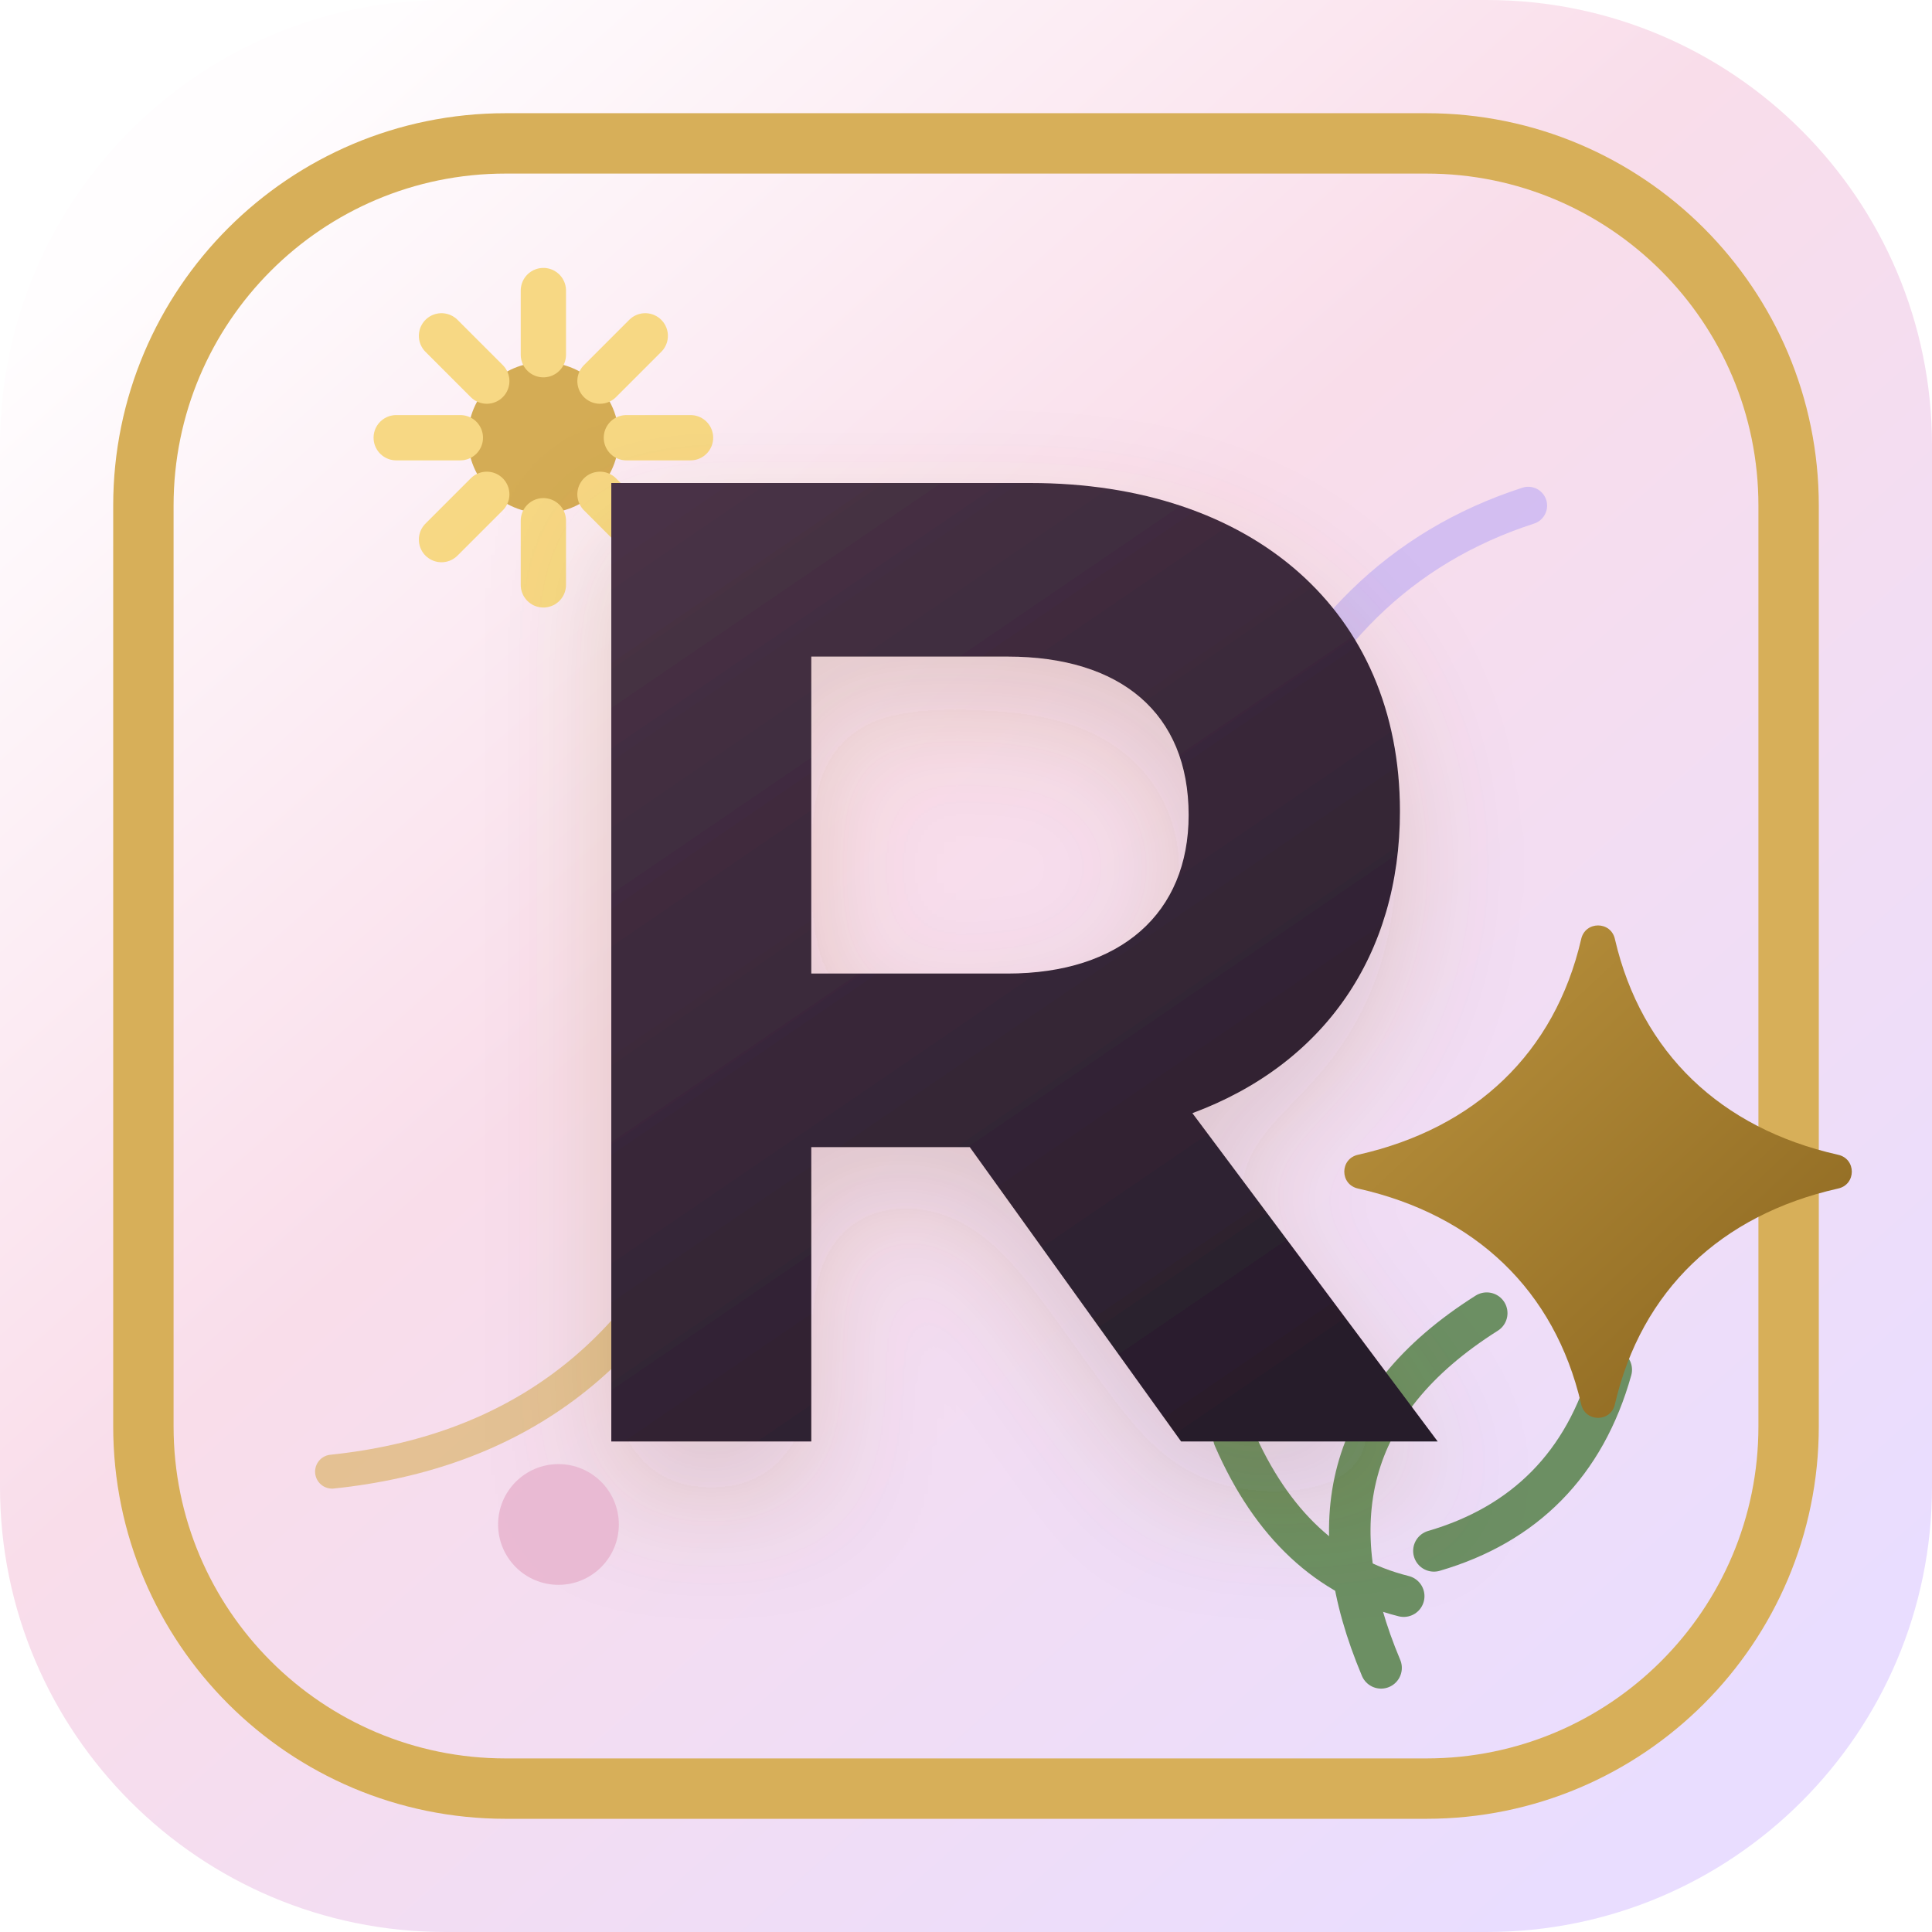
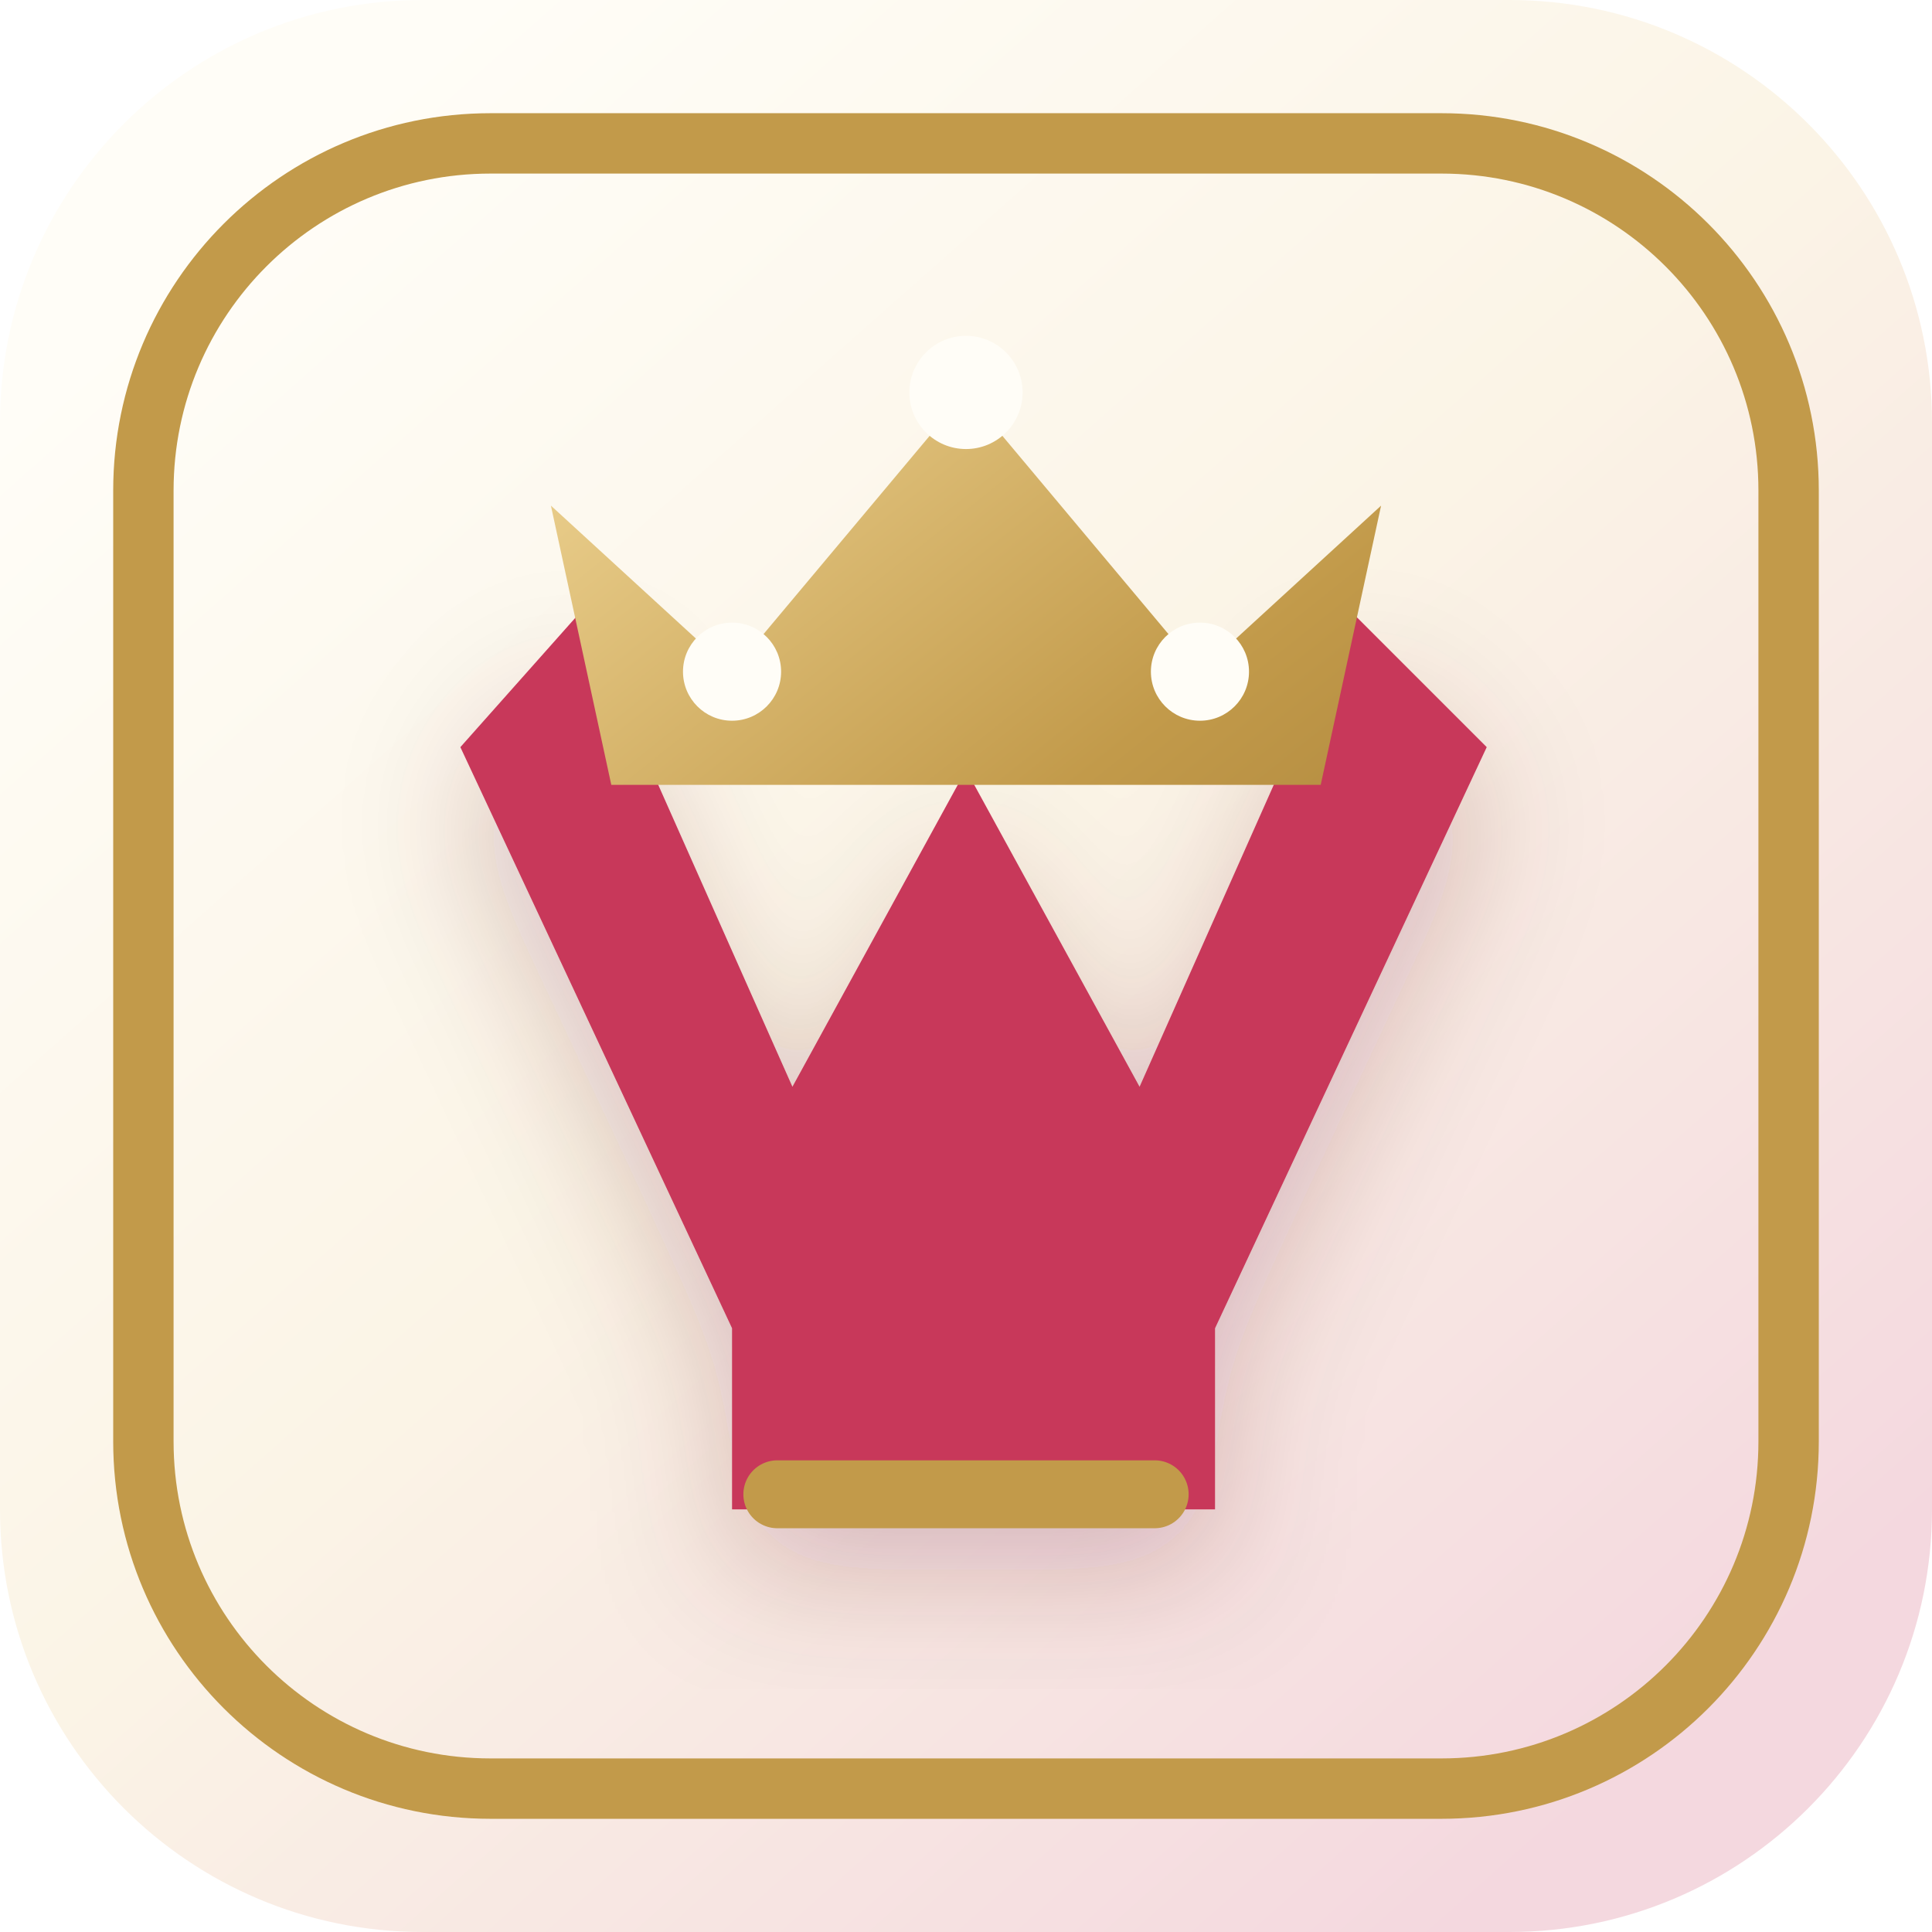
- <svg xmlns="http://www.w3.org/2000/svg" viewBox="0 0 512 512" role="img" aria-label="Riri Schedule icon">
+ <svg xmlns="http://www.w3.org/2000/svg" viewBox="0 0 512 512" role="img" aria-label="Yukako Portal icon">
  <defs>
-     <linearGradient id="bg" x1="62" y1="40" x2="446" y2="472" gradientUnits="userSpaceOnUse">
-       <stop stop-color="#FFFDFE" />
-       <stop offset="0.42" stop-color="#F9DDEA" />
-       <stop offset="1" stop-color="#E9DDFF" />
+     <linearGradient id="bg" x1="72" y1="48" x2="440" y2="464" gradientUnits="userSpaceOnUse">
+       <stop stop-color="#fffdf7" />
+       <stop offset="0.48" stop-color="#fbf4e6" />
+       <stop offset="1" stop-color="#f4d8df" />
    </linearGradient>
-     <linearGradient id="gold" x1="82" y1="70" x2="426" y2="436" gradientUnits="userSpaceOnUse">
-       <stop stop-color="#F6DEA0" />
-       <stop offset="0.48" stop-color="#D2A94D" />
-       <stop offset="1" stop-color="#89641E" />
+     <linearGradient id="gold" x1="118" y1="86" x2="394" y2="432" gradientUnits="userSpaceOnUse">
+       <stop stop-color="#f6dea0" />
+       <stop offset="0.45" stop-color="#c29a4a" />
+       <stop offset="1" stop-color="#8a6425" />
    </linearGradient>
-     <linearGradient id="ink" x1="168" y1="126" x2="344" y2="384" gradientUnits="userSpaceOnUse">
-       <stop stop-color="#4A3347" />
-       <stop offset="1" stop-color="#261C2A" />
-     </linearGradient>
-     <filter id="softShadow" x="-20%" y="-20%" width="140%" height="140%">
-       <feDropShadow dx="0" dy="14" stdDeviation="16" flood-color="#7C5C22" flood-opacity="0.18" />
+     <filter id="shadow" x="-20%" y="-20%" width="140%" height="140%">
+       <feDropShadow dx="0" dy="16" stdDeviation="18" flood-color="#5f1726" flood-opacity="0.22" />
    </filter>
  </defs>
-   <rect width="512" height="512" rx="118" fill="url(#bg)" />
-   <rect x="38" y="38" width="436" height="436" rx="96" fill="none" stroke="#D7AF59" stroke-width="16" />
-   <path d="M88 390c48-5 82-30 101-75" fill="none" stroke="#D7AF59" stroke-width="9" stroke-linecap="round" opacity="0.6" />
-   <path d="M405 134c-34 11-58 35-72 70" fill="none" stroke="#C7B4F3" stroke-width="10" stroke-linecap="round" opacity="0.75" />
-   <g transform="translate(102 72)" opacity="0.95">
-     <circle cx="42" cy="44" r="20" fill="#D2A94D" />
-     <g stroke="#F7D77E" stroke-width="12" stroke-linecap="round">
-       <path d="M42 5v17" />
-       <path d="M42 66v17" />
-       <path d="M3 44h17" />
-       <path d="M64 44h17" />
-       <path d="M15 17l12 12" />
-       <path d="M57 59l12 12" />
-       <path d="M69 17L57 29" />
-       <path d="M27 59L15 71" />
-     </g>
-   </g>
-   <g transform="translate(340 344)" fill="none" stroke="#6C8F63" stroke-width="11" stroke-linecap="round">
-     <path d="M26 98C10 60 16 28 54 4" />
-     <path d="M40 67c24-7 40-23 47-48" />
-     <path d="M32 79c-20-5-35-19-45-42" />
-   </g>
-   <path d="M162 382V128h111c59 0 98 34 98 87 0 38-20 67-55 80l65 87h-68l-56-78h-42v78h-53Zm53-124h52c30 0 48-16 48-42 0-27-18-42-48-42h-52v84Z" fill="url(#ink)" filter="url(#softShadow)" />
-   <path d="M360 306c31-7 52-27 59-57 1-5 8-5 9 0 7 30 28 50 59 57 5 1 5 8 0 9-31 7-52 27-59 57-1 5-8 5-9 0-7-30-28-50-59-57-5-1-5-8 0-9Z" fill="url(#gold)" />
-   <circle cx="148" cy="404" r="16" fill="#E9B9D2" opacity="0.95" />
+   <rect width="512" height="512" rx="112" fill="url(#bg)" />
+   <rect x="38" y="38" width="436" height="436" rx="92" fill="none" stroke="#c29a4a" stroke-width="16" />
+   <path d="M154 162l56 126 46-84 46 84 56-126 36 36-72 154v48H194v-48l-72-154 32-36Z" fill="#c8385a" filter="url(#shadow)" />
+   <path d="M146 134l48 44 62-74 62 74 48-44-16 74H162l-16-74Z" fill="url(#gold)" />
+   <path d="M206 396h100" stroke="#c29a4a" stroke-width="18" stroke-linecap="round" />
+   <circle cx="194" cy="178" r="13" fill="#fffdf7" />
+   <circle cx="256" cy="104" r="15" fill="#fffdf7" />
+   <circle cx="318" cy="178" r="13" fill="#fffdf7" />
</svg>
